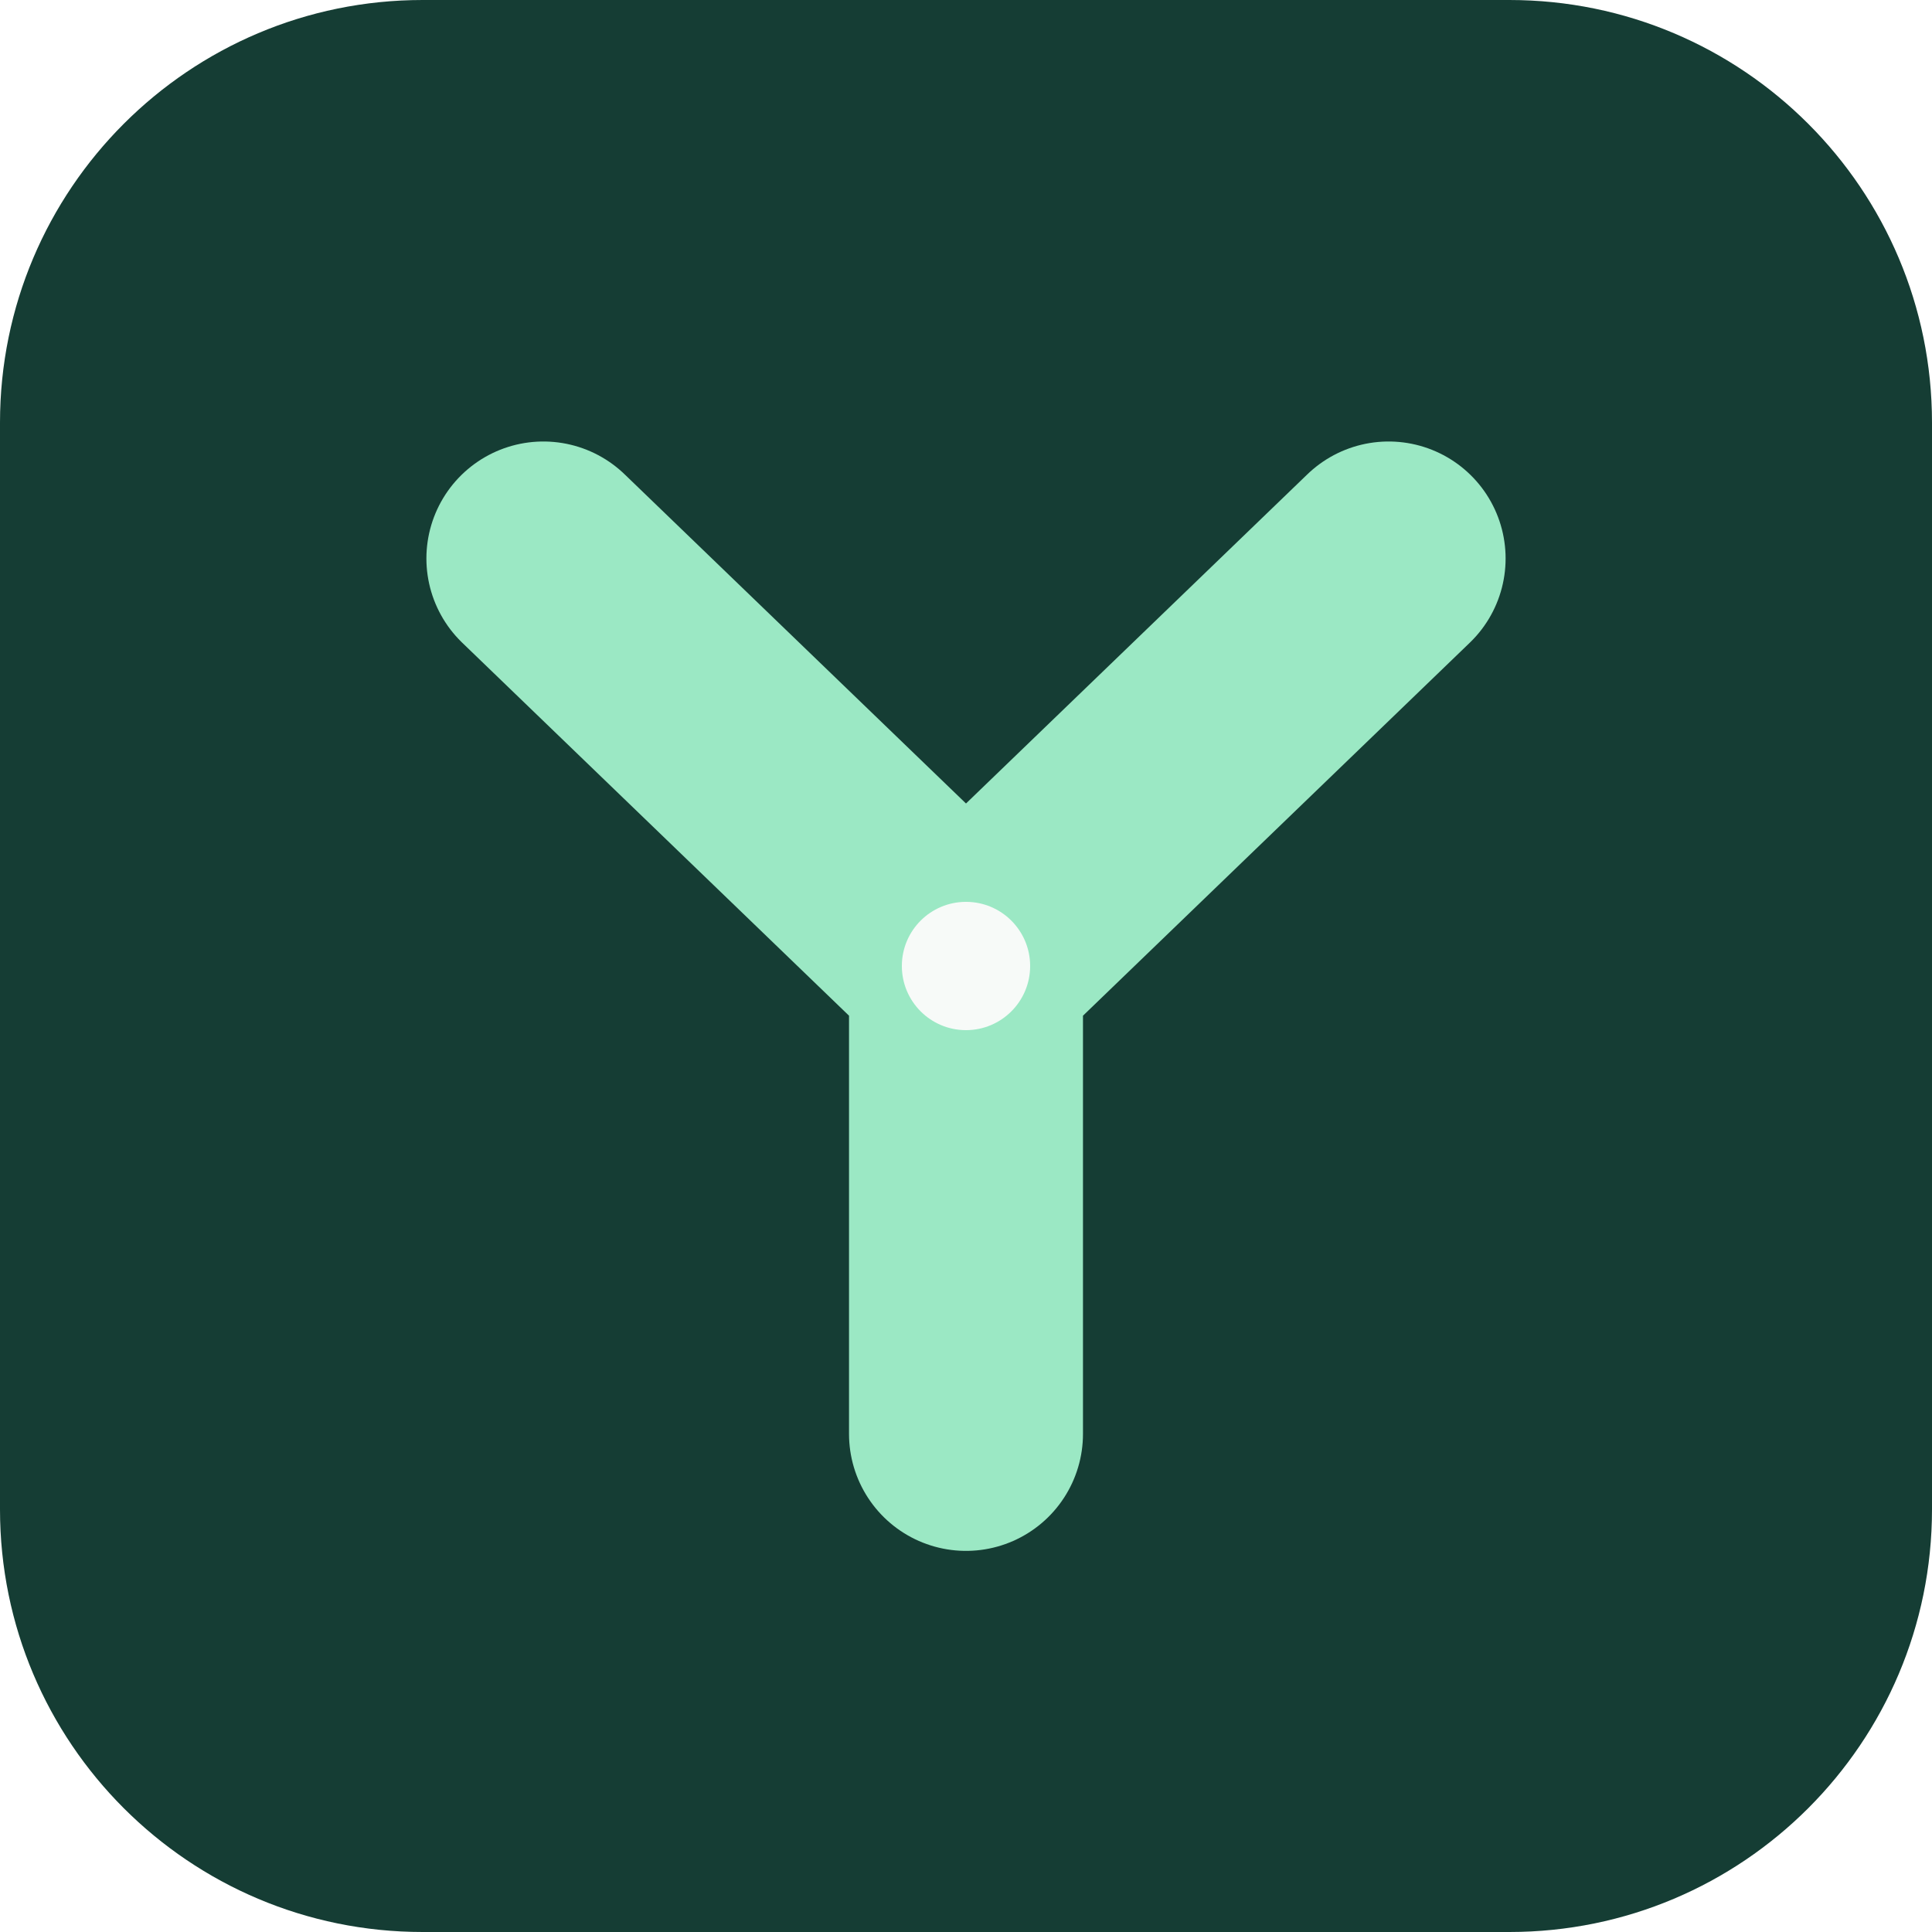
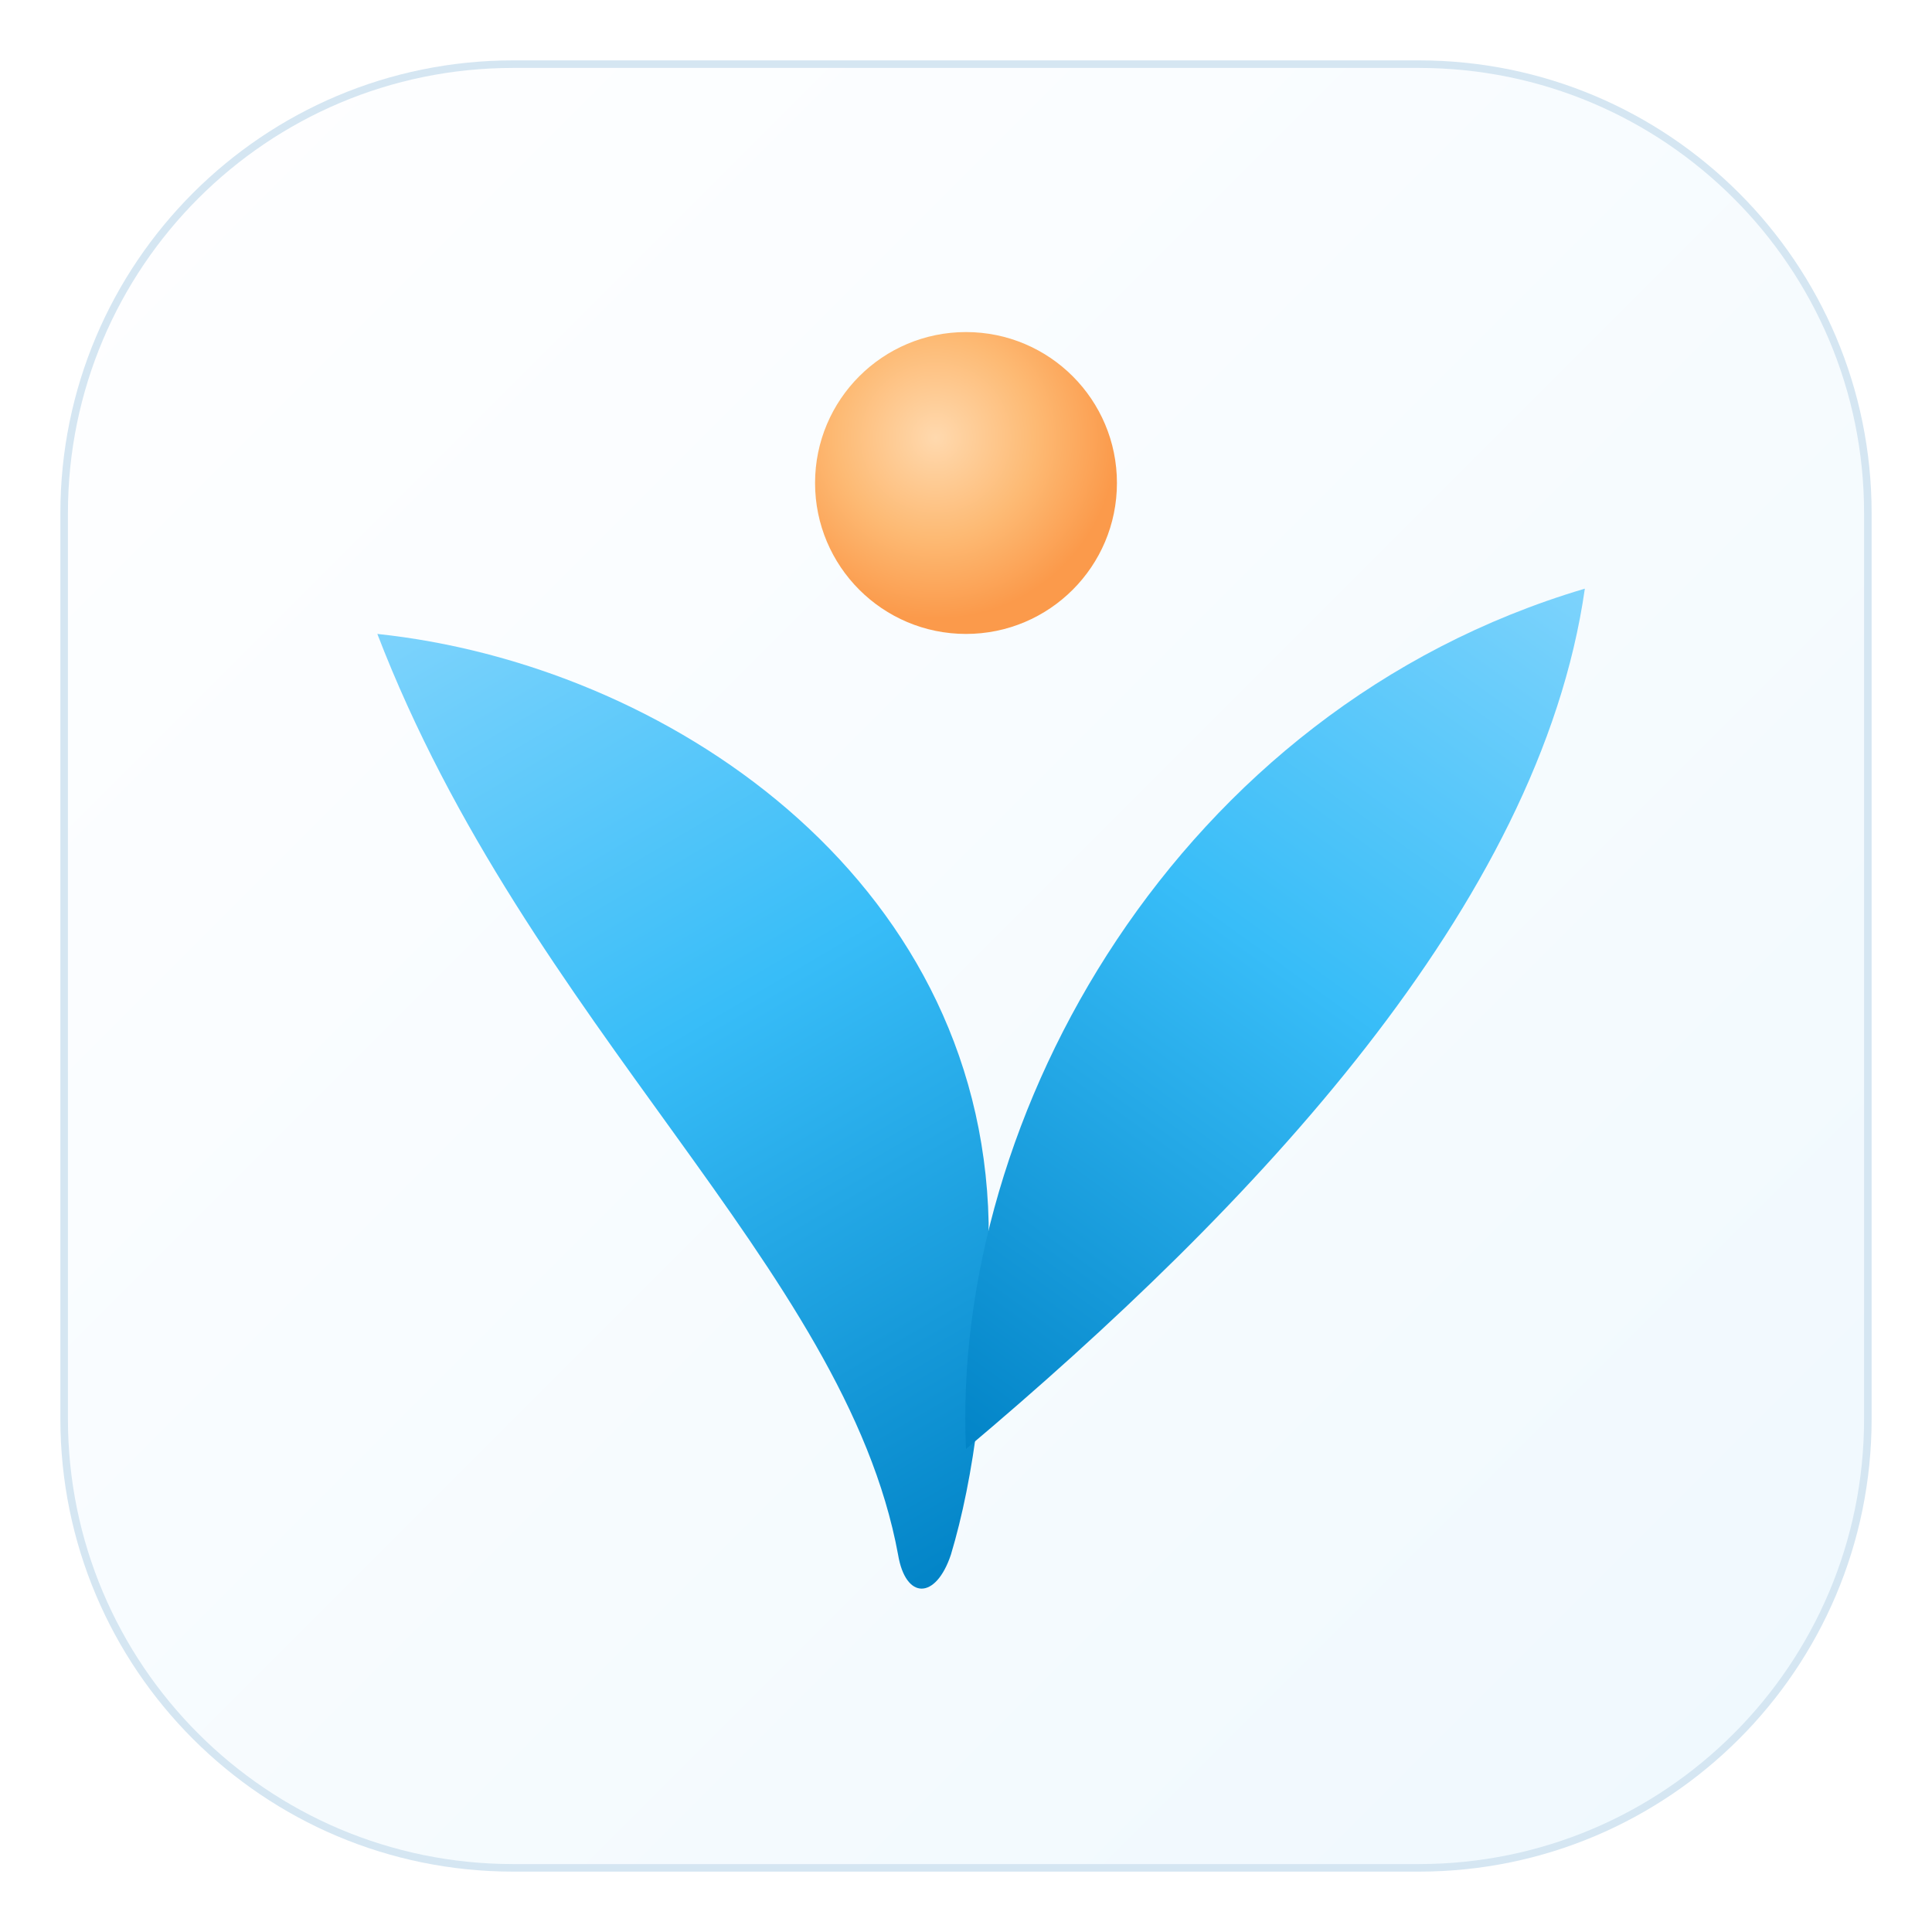
- <svg xmlns="http://www.w3.org/2000/svg" width="512" height="512" viewBox="0 0 512 512" role="img" aria-label="YGPT Local">
-   <rect width="512" height="512" rx="112" fill="#153D34" />
-   <path d="M144 148 256 256 368 148M256 256v124" fill="none" stroke="#9BE8C4" stroke-width="62" stroke-linecap="round" stroke-linejoin="round" />
-   <circle cx="256" cy="256" r="17" fill="#F7FAF8" />
+ <svg xmlns="http://www.w3.org/2000/svg" width="256" height="256" viewBox="0 0 256 256">
+   <defs>
+     <linearGradient id="tile" gradientUnits="userSpaceOnUse" x1="8" y1="8" x2="248" y2="248">
+       <stop offset="0" stop-color="#FFFFFF" />
+       <stop offset="1" stop-color="#EFF8FE" />
+     </linearGradient>
+     <linearGradient id="leaf-left" gradientUnits="userSpaceOnUse" x1="50" y1="84" x2="124" y2="210">
+       <stop offset="0" stop-color="#7DD3FC" />
+       <stop offset="0.45" stop-color="#38BDF8" />
+       <stop offset="1" stop-color="#0284C7" />
+     </linearGradient>
+     <linearGradient id="leaf-right" gradientUnits="userSpaceOnUse" x1="210" y1="78" x2="128" y2="192">
+       <stop offset="0" stop-color="#7DD3FC" />
+       <stop offset="0.45" stop-color="#38BDF8" />
+       <stop offset="1" stop-color="#0284C7" />
+     </linearGradient>
+     <radialGradient id="sun" gradientUnits="userSpaceOnUse" cx="124" cy="58" r="24">
+       <stop offset="0" stop-color="#FFD9AE" />
+       <stop offset="0.55" stop-color="#FDBA74" />
+       <stop offset="1" stop-color="#FB9A4B" />
+     </radialGradient>
+     <linearGradient id="leaf-left-small" gradientUnits="userSpaceOnUse" x1="44" y1="94" x2="122" y2="220">
+       <stop offset="0" stop-color="#38BDF8" />
+       <stop offset="1" stop-color="#0369A1" />
+     </linearGradient>
+     <linearGradient id="leaf-right-small" gradientUnits="userSpaceOnUse" x1="212" y1="86" x2="126" y2="198">
+       <stop offset="0" stop-color="#38BDF8" />
+       <stop offset="1" stop-color="#0369A1" />
+     </linearGradient>
+     <radialGradient id="sun-small" gradientUnits="userSpaceOnUse" cx="122" cy="58" r="34">
+       <stop offset="0" stop-color="#FFD9AE" />
+       <stop offset="0.55" stop-color="#FDBA74" />
+       <stop offset="1" stop-color="#FB9A4B" />
+     </radialGradient>
+   </defs>
+   <rect x="8" y="8" width="240" height="240" rx="60" fill="#D5E6F2" />
+   <rect x="9" y="9" width="238" height="238" rx="59" fill="url(#tile)" />
+   <path id="leaf-left-path" d="M50,84 C88,88 130,116 131,162 C131,182 129,196 126,206 C124,212 120,212 119,206 C112,168 70,136 50,84 Z" fill="url(#leaf-left)" data-min-size="32" />
+   <path id="leaf-right-path" d="M210,78 C204,120 166,160 128,192 C126,148 156,94 210,78 Z" fill="url(#leaf-right)" data-min-size="32" />
+   <circle cx="128" cy="64" r="20" fill="url(#sun)" data-min-size="32" />
+   <path d="M44,94 C84,96 120,124 126,164 C128,182 128,200 126,214 C124,222 116,222 114,214 C108,176 66,150 44,94 Z" fill="url(#leaf-left-small)" data-max-size="31" display="none" />
+   <path d="M212,86 C206,128 170,166 126,198 C130,160 160,104 212,86 Z" fill="url(#leaf-right-small)" data-max-size="31" display="none" />
+   <circle cx="128" cy="64" r="28" fill="url(#sun-small)" data-max-size="31" display="none" />
</svg>
